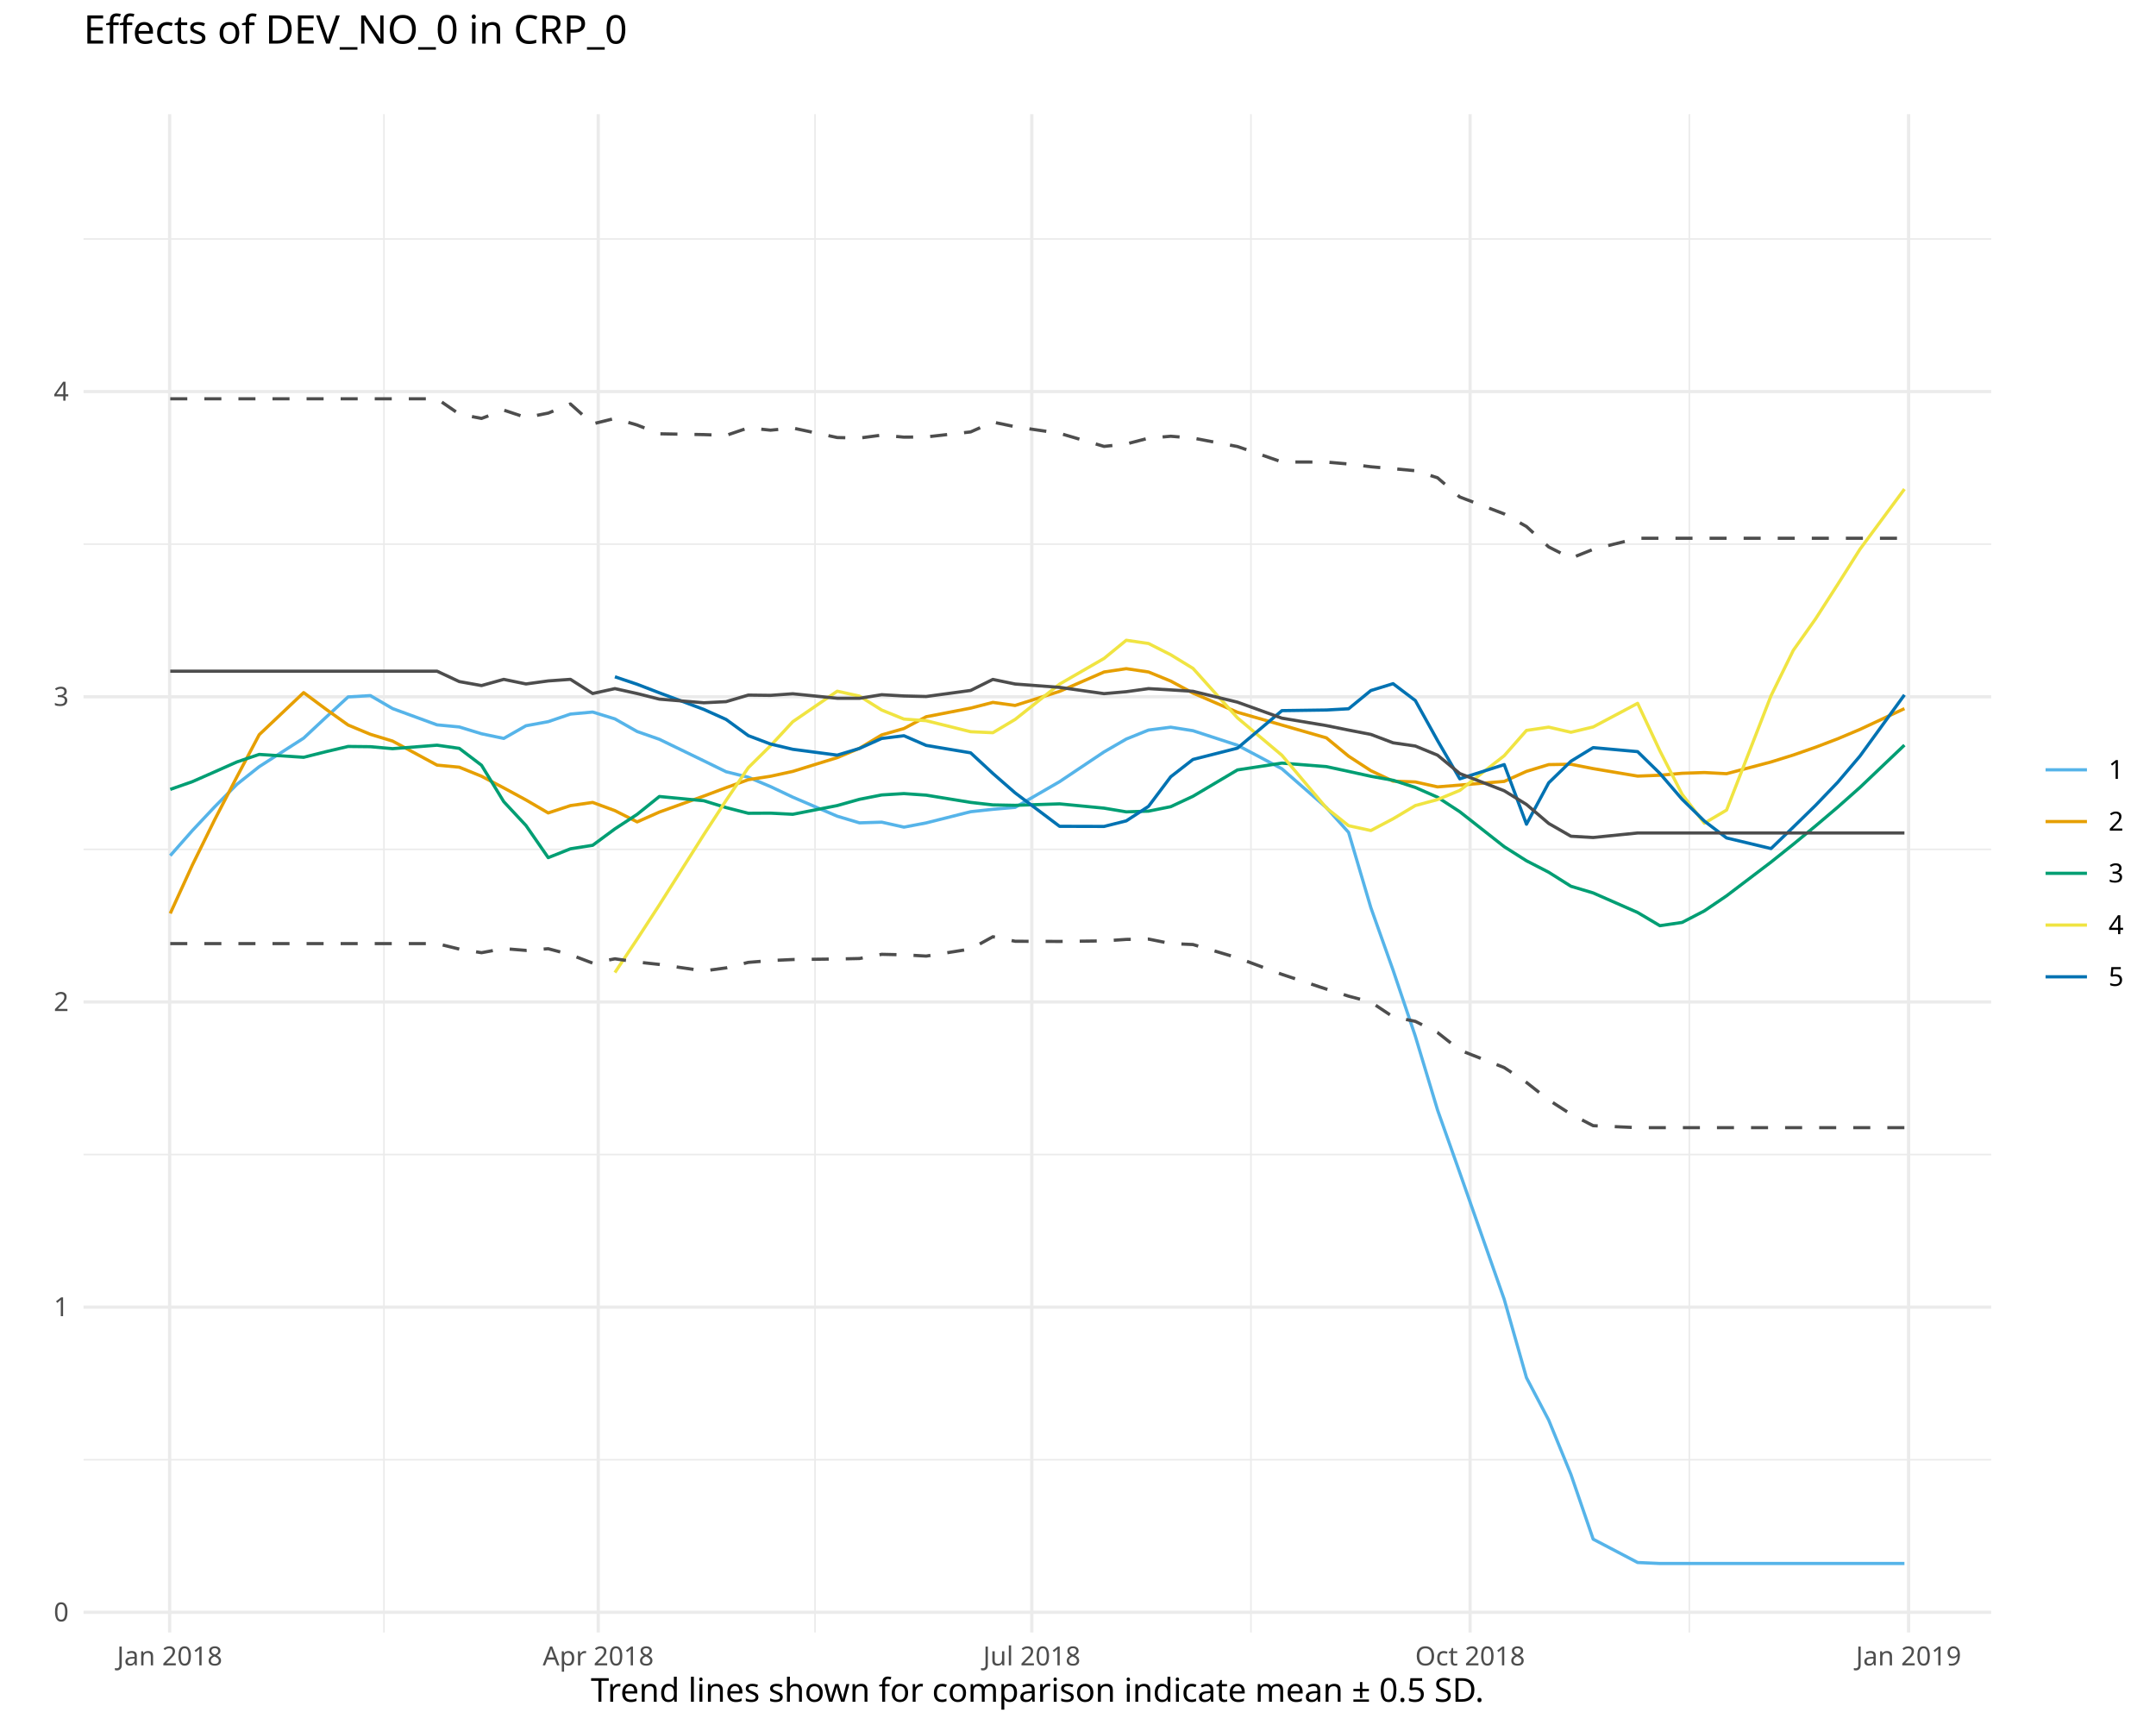
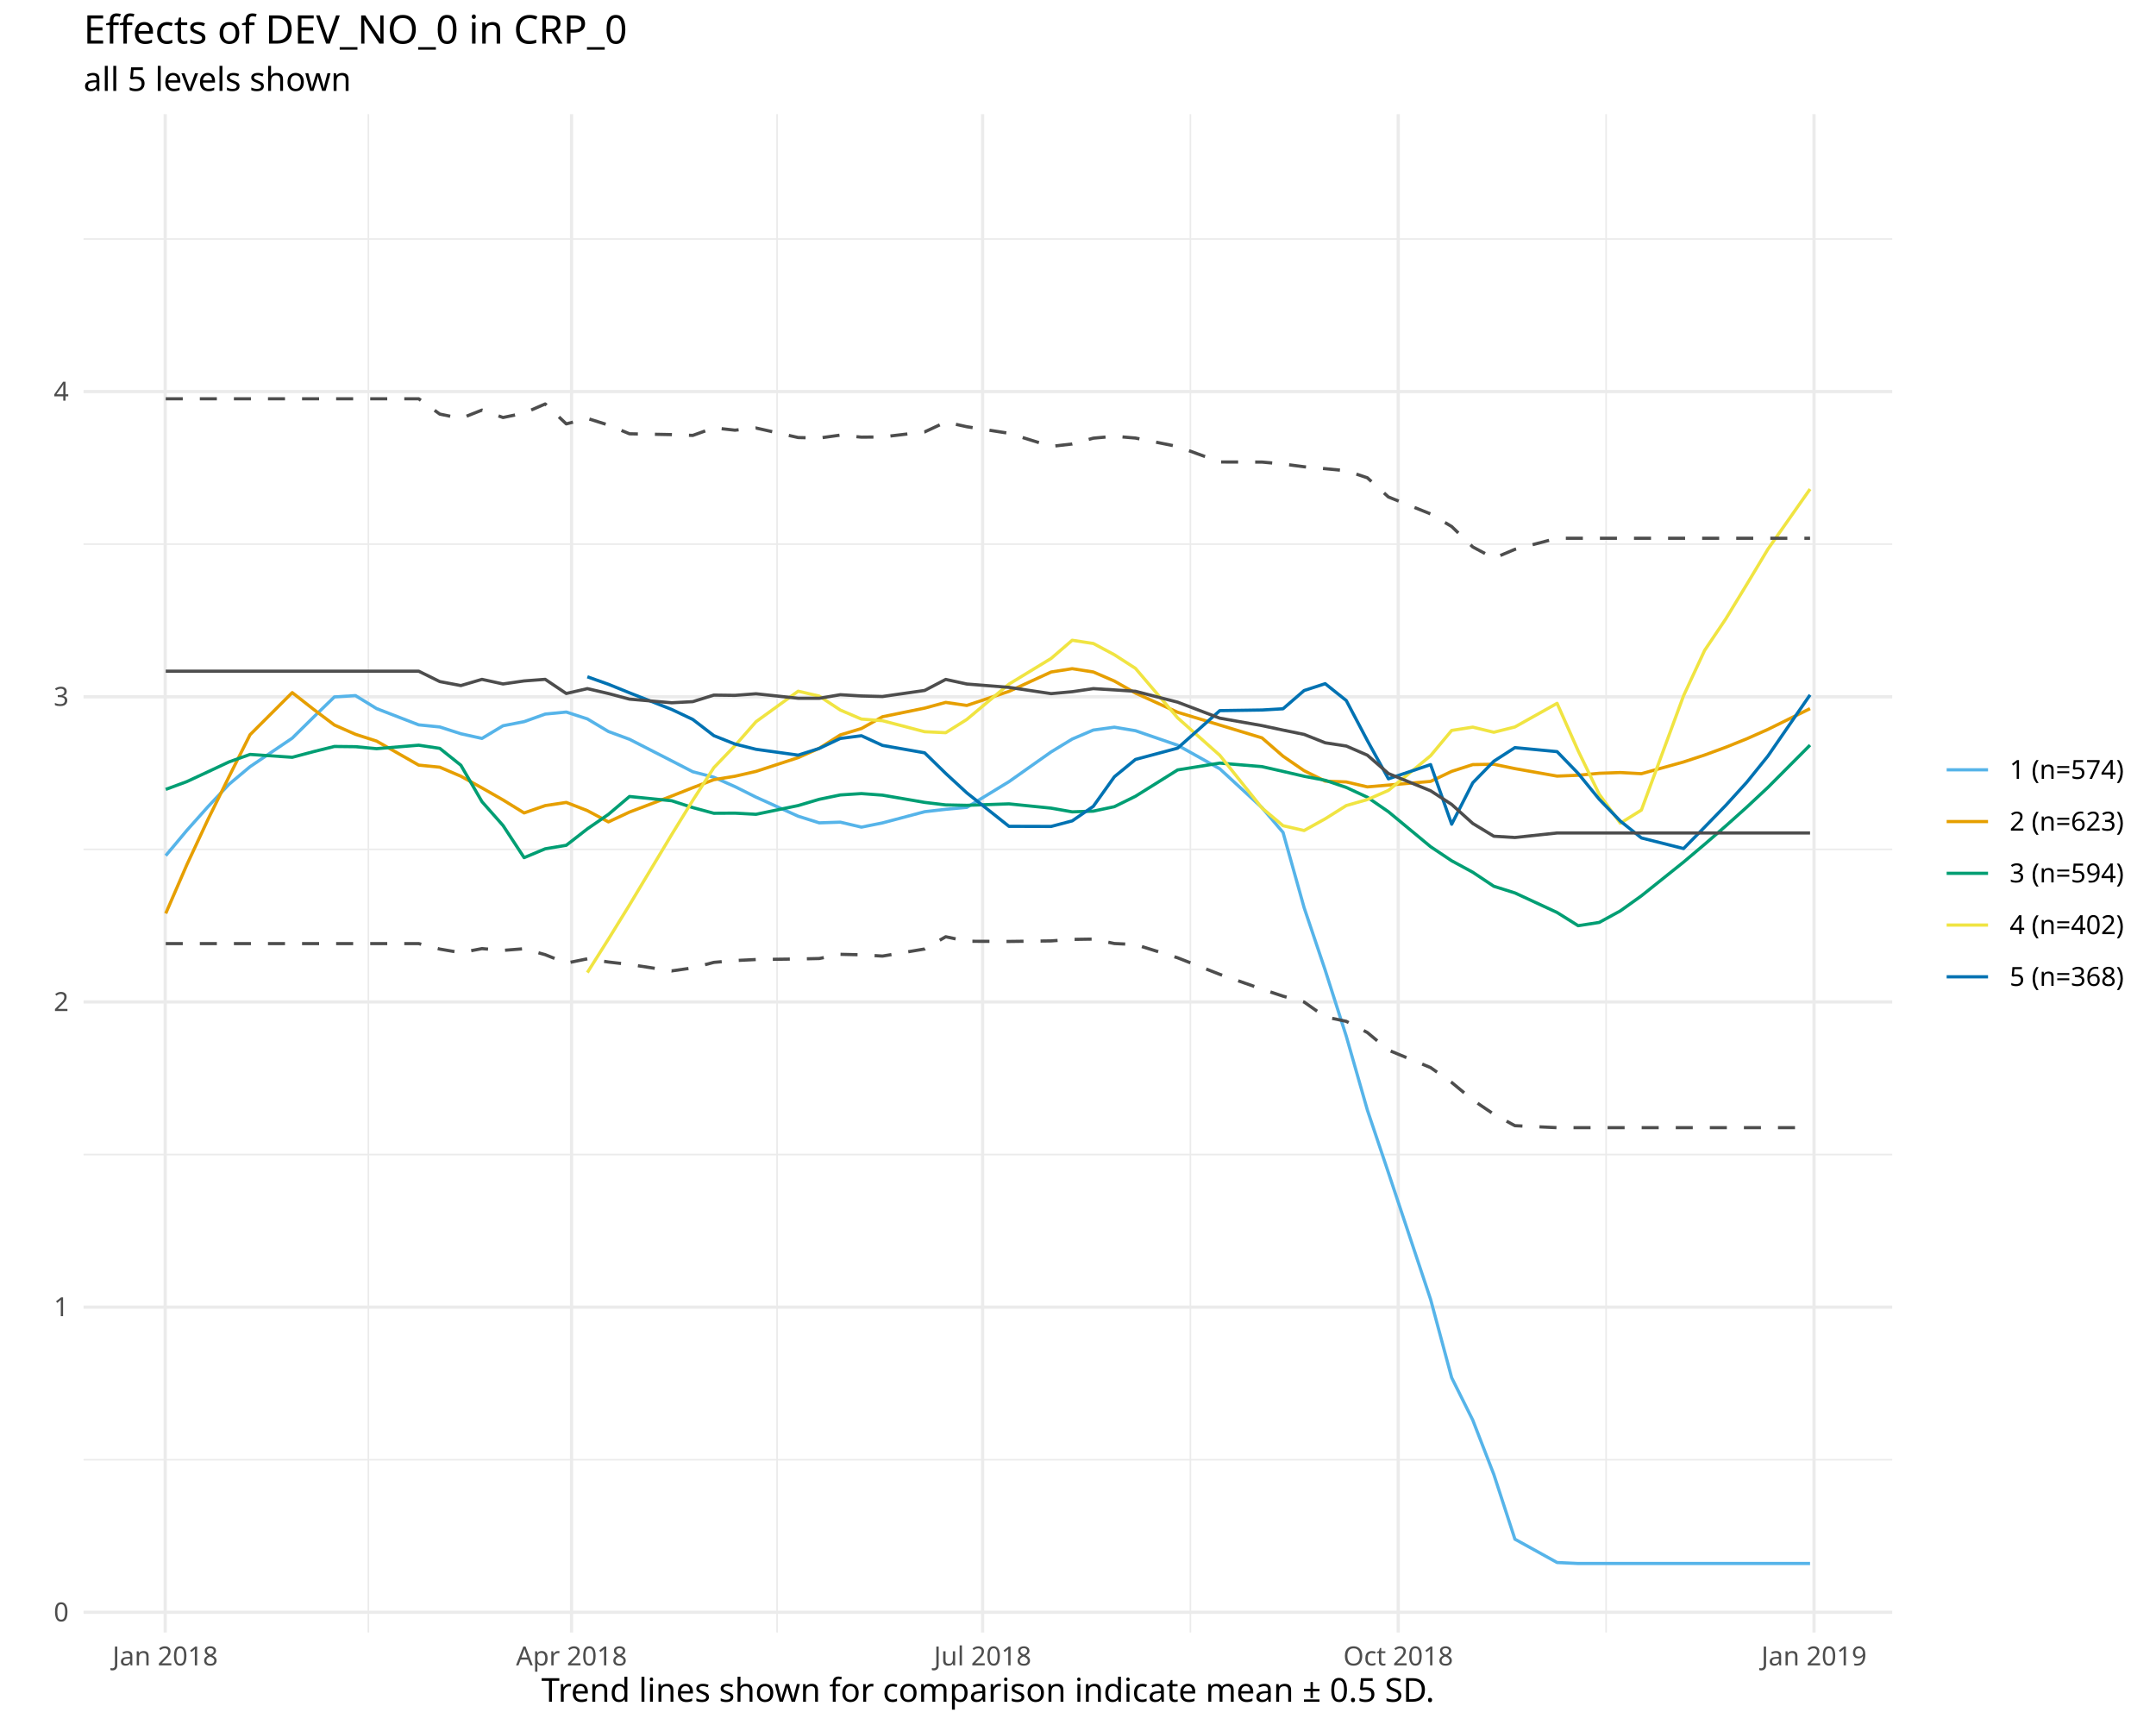
<svg xmlns="http://www.w3.org/2000/svg" class="svglite" data-engine-version="2.0" width="720.00pt" height="576.00pt" viewBox="0 0 720.00 576.00">
  <defs>
    <style type="text/css">
    .svglite line, .svglite polyline, .svglite polygon, .svglite path, .svglite rect, .svglite circle {
      fill: none;
      stroke: #000000;
      stroke-linecap: round;
      stroke-linejoin: round;
      stroke-miterlimit: 10.00;
    }
  </style>
  </defs>
  <rect width="100%" height="100%" style="stroke: none; fill: #FFFFFF;" />
  <defs>
    <clipPath id="cpMC4wMHw3MjAuMDB8MC4wMHw1NzYuMDA=">
      <rect x="0.00" y="0.00" width="720.00" height="576.00" />
    </clipPath>
  </defs>
  <g clip-path="url(#cpMC4wMHw3MjAuMDB8MC4wMHw1NzYuMDA=)">
    <rect x="0.00" y="0.00" width="720.00" height="576.00" style="stroke-width: 1.07; stroke: none; fill: #FFFFFF;" />
  </g>
  <defs>
-     <clipPath id="cpMjcuOTB8NjY0Ljk1fDM4LjEyfDU0NS4xMQ==">
-       <rect x="27.90" y="38.12" width="637.05" height="507.00" />
+     <clipPath id="cpMjcuOTB8NjMxLjkyfDM4LjEyfDU0NS4xMQ==">
+       <rect x="27.90" y="38.12" width="604.02" height="507.00" />
    </clipPath>
  </defs>
-   <g clip-path="url(#cpMjcuOTB8NjY0Ljk1fDM4LjEyfDU0NS4xMQ==)">
-     <polyline points="27.90,487.42 664.95,487.42 " style="stroke-width: 0.53; stroke: #EBEBEB; stroke-linecap: butt;" />
-     <polyline points="27.90,385.51 664.95,385.51 " style="stroke-width: 0.53; stroke: #EBEBEB; stroke-linecap: butt;" />
-     <polyline points="27.90,283.61 664.95,283.61 " style="stroke-width: 0.53; stroke: #EBEBEB; stroke-linecap: butt;" />
-     <polyline points="27.90,181.70 664.95,181.70 " style="stroke-width: 0.53; stroke: #EBEBEB; stroke-linecap: butt;" />
-     <polyline points="27.90,79.80 664.95,79.80 " style="stroke-width: 0.53; stroke: #EBEBEB; stroke-linecap: butt;" />
-     <polyline points="128.22,545.11 128.22,38.12 " style="stroke-width: 0.53; stroke: #EBEBEB; stroke-linecap: butt;" />
-     <polyline points="272.18,545.11 272.18,38.12 " style="stroke-width: 0.53; stroke: #EBEBEB; stroke-linecap: butt;" />
-     <polyline points="417.75,545.11 417.75,38.12 " style="stroke-width: 0.53; stroke: #EBEBEB; stroke-linecap: butt;" />
-     <polyline points="564.16,545.11 564.16,38.12 " style="stroke-width: 0.53; stroke: #EBEBEB; stroke-linecap: butt;" />
-     <polyline points="27.90,538.37 664.95,538.37 " style="stroke-width: 1.07; stroke: #EBEBEB; stroke-linecap: butt;" />
-     <polyline points="27.90,436.47 664.95,436.47 " style="stroke-width: 1.07; stroke: #EBEBEB; stroke-linecap: butt;" />
-     <polyline points="27.90,334.56 664.95,334.56 " style="stroke-width: 1.07; stroke: #EBEBEB; stroke-linecap: butt;" />
-     <polyline points="27.90,232.66 664.95,232.66 " style="stroke-width: 1.07; stroke: #EBEBEB; stroke-linecap: butt;" />
-     <polyline points="27.90,130.75 664.95,130.75 " style="stroke-width: 1.07; stroke: #EBEBEB; stroke-linecap: butt;" />
-     <polyline points="56.66,545.11 56.66,38.12 " style="stroke-width: 1.07; stroke: #EBEBEB; stroke-linecap: butt;" />
-     <polyline points="199.78,545.11 199.78,38.12 " style="stroke-width: 1.07; stroke: #EBEBEB; stroke-linecap: butt;" />
-     <polyline points="344.57,545.11 344.57,38.12 " style="stroke-width: 1.07; stroke: #EBEBEB; stroke-linecap: butt;" />
-     <polyline points="490.94,545.11 490.94,38.12 " style="stroke-width: 1.07; stroke: #EBEBEB; stroke-linecap: butt;" />
-     <polyline points="637.38,545.11 637.38,38.12 " style="stroke-width: 1.07; stroke: #EBEBEB; stroke-linecap: butt;" />
-     <polyline points="56.86,285.71 64.28,277.29 71.71,269.39 79.13,261.89 86.56,256.00 101.40,246.48 108.83,239.54 116.25,232.71 123.68,232.27 131.10,236.60 145.95,242.04 153.38,242.74 160.80,245.01 168.23,246.57 175.65,242.34 183.08,240.97 190.50,238.44 197.93,237.76 205.35,240.05 212.78,244.26 220.20,246.86 235.05,254.06 242.48,257.69 249.90,259.53 257.33,262.66 264.75,266.18 279.60,272.54 287.03,274.76 294.45,274.53 301.87,276.19 309.30,274.78 324.15,271.04 331.57,270.24 339.00,269.59 353.85,261.01 368.70,251.07 376.12,246.78 383.55,243.78 390.97,242.82 398.40,243.99 413.25,248.84 428.10,256.71 442.95,269.68 450.37,277.95 457.80,303.08 465.22,323.95 472.65,346.00 480.07,370.64 487.50,391.59 502.34,433.88 509.77,460.04 517.19,474.18 524.62,492.35 532.04,513.95 546.89,521.74 554.32,522.07 561.74,522.07 569.17,522.07 576.59,522.07 591.44,522.07 598.87,522.07 606.29,522.07 613.72,522.07 621.14,522.07 635.99,522.07 " style="stroke-width: 1.07; stroke: #56B4E9; stroke-linecap: butt;" />
-     <polyline points="56.86,305.01 64.28,288.77 71.71,273.67 79.13,259.37 86.56,245.33 101.40,231.27 108.83,236.79 116.25,242.09 123.68,245.19 131.10,247.45 145.95,255.48 153.38,256.18 160.80,259.19 168.23,263.09 175.65,267.11 183.08,271.45 190.50,269.00 197.93,267.94 205.35,270.68 212.78,274.44 220.20,271.16 235.05,265.81 242.48,263.02 249.90,260.35 257.33,259.20 264.75,257.58 279.60,252.98 287.03,249.86 294.45,245.40 301.87,243.27 309.30,239.33 324.15,236.45 331.57,234.54 339.00,235.56 353.85,230.86 368.70,224.39 376.12,223.28 383.55,224.38 390.97,227.42 398.40,231.43 413.25,237.83 442.95,246.38 450.37,252.50 457.80,257.34 465.22,260.83 472.65,261.10 480.07,262.75 487.50,262.15 502.34,260.92 509.77,257.57 517.19,255.31 524.62,255.19 532.04,256.65 546.89,259.15 554.32,258.87 561.74,258.21 569.17,257.96 576.59,258.35 591.44,254.43 598.87,252.11 606.29,249.52 613.72,246.69 621.14,243.56 635.99,236.62 " style="stroke-width: 1.07; stroke: #E69F00; stroke-linecap: butt;" />
-     <polyline points="56.86,263.59 64.28,260.99 71.71,257.72 79.13,254.42 86.56,251.91 101.40,252.87 108.83,251.00 116.25,249.25 123.68,249.33 131.10,249.99 145.95,248.83 153.38,249.89 160.80,255.52 168.23,267.68 175.65,275.65 183.08,286.38 190.50,283.43 197.93,282.25 205.35,276.77 212.78,271.92 220.20,265.96 235.05,267.38 242.48,269.66 249.90,271.56 257.33,271.52 264.75,271.90 279.60,268.99 287.03,266.90 294.45,265.44 301.87,264.99 309.30,265.51 324.15,267.93 331.57,268.77 339.00,268.91 353.85,268.42 368.70,269.85 376.12,271.09 383.55,270.85 390.97,269.36 398.40,265.89 413.25,257.09 428.10,254.81 442.95,255.98 450.37,257.58 457.80,259.21 465.22,260.55 472.65,262.94 480.07,266.20 487.50,271.05 502.34,282.72 509.77,287.43 517.19,291.25 524.62,295.94 532.04,298.16 546.89,304.69 554.32,309.10 561.74,308.01 569.17,304.16 576.59,299.13 591.44,287.86 598.87,281.92 606.29,275.81 613.72,269.51 621.14,262.93 635.99,248.80 " style="stroke-width: 1.07; stroke: #009E73; stroke-linecap: butt;" />
-     <polyline points="205.35,324.75 212.78,313.58 220.20,302.15 235.05,278.68 242.48,267.26 249.90,256.33 257.33,249.00 264.75,240.99 279.60,230.80 287.03,232.44 294.45,237.10 301.87,240.11 309.30,240.65 324.15,244.33 331.57,244.66 339.00,240.23 353.85,228.43 368.70,219.86 376.12,213.79 383.55,214.87 390.97,218.63 398.40,223.18 413.25,239.70 428.10,252.20 442.95,269.79 450.37,275.71 457.80,277.32 465.22,273.41 472.65,268.99 480.07,266.99 487.50,263.93 502.34,252.34 509.77,243.90 517.19,242.80 524.62,244.51 532.04,242.74 546.89,234.85 554.32,250.71 561.74,265.21 569.17,274.88 576.59,270.49 591.44,232.31 598.87,217.16 606.29,206.68 613.72,195.12 621.14,183.39 635.99,163.31 " style="stroke-width: 1.07; stroke: #F0E442; stroke-linecap: butt;" />
-     <polyline points="205.35,225.99 212.78,228.49 220.20,231.34 235.05,236.89 242.48,240.23 249.90,245.64 257.33,248.44 264.75,250.20 279.60,252.15 287.03,249.91 294.45,246.58 301.87,245.67 309.30,248.90 324.15,251.38 331.57,258.26 339.00,264.75 353.85,275.92 368.70,275.96 376.12,274.10 383.55,269.25 390.97,259.37 398.40,253.59 413.25,249.82 428.10,237.29 442.95,237.08 450.37,236.67 457.80,230.58 465.22,228.29 472.65,233.92 480.07,247.28 487.50,260.06 502.34,255.31 509.77,275.21 517.19,261.40 524.62,254.18 532.04,249.64 546.89,250.98 554.32,258.25 561.74,266.89 569.17,274.16 576.59,279.80 591.44,283.35 598.87,276.19 606.29,268.94 613.72,261.19 621.14,252.46 635.99,232.03 " style="stroke-width: 1.07; stroke: #0072B2; stroke-linecap: butt;" />
-     <polyline points="56.86,315.08 64.28,315.08 71.71,315.08 79.13,315.08 86.56,315.08 101.40,315.08 108.83,315.08 116.25,315.08 123.68,315.08 131.10,315.08 145.95,315.08 153.38,316.91 160.80,318.12 168.23,316.75 175.65,317.35 183.08,316.79 190.50,318.78 197.93,321.60 205.35,320.16 212.78,321.23 220.20,322.04 235.05,324.20 242.48,323.19 249.90,321.35 257.33,320.74 264.75,320.40 279.60,320.22 287.03,320.06 294.45,318.66 301.87,318.82 309.30,319.25 324.15,316.88 331.57,312.79 339.00,314.30 353.85,314.36 368.70,314.18 376.12,313.68 383.55,313.57 390.97,315.06 398.40,315.39 413.25,319.82 428.10,325.35 442.95,330.28 450.37,332.63 457.80,334.59 465.22,339.55 472.65,341.04 480.07,344.77 487.50,350.65 502.34,356.48 509.77,361.44 517.19,367.29 524.62,372.06 532.04,375.88 546.89,376.54 554.32,376.54 561.74,376.54 569.17,376.54 576.59,376.54 591.44,376.54 598.87,376.54 606.29,376.54 613.72,376.54 621.14,376.54 635.99,376.54 " style="stroke-width: 1.07; stroke: #4D4D4D; stroke-dasharray: 5.69,5.69; stroke-linecap: butt;" />
-     <polyline points="56.86,224.12 64.28,224.12 71.71,224.12 79.13,224.12 86.56,224.12 101.40,224.12 108.83,224.12 116.25,224.12 123.68,224.12 131.10,224.12 145.95,224.12 153.38,227.59 160.80,228.92 168.23,226.85 175.65,228.38 183.08,227.37 190.50,226.84 197.93,231.57 205.35,229.94 212.78,231.58 220.20,233.45 235.05,234.66 242.48,234.29 249.90,232.10 257.33,232.19 264.75,231.66 279.60,233.16 287.03,233.17 294.45,231.97 301.87,232.39 309.30,232.57 324.15,230.55 331.57,226.87 339.00,228.40 353.85,229.52 368.70,231.62 376.12,230.97 383.55,229.94 390.97,230.37 398.40,230.83 413.25,234.46 428.10,239.81 442.95,242.29 450.37,243.79 457.80,245.23 465.22,248.03 472.65,249.11 480.07,252.16 487.50,258.30 502.34,264.05 509.77,268.62 517.19,274.96 524.62,279.23 532.04,279.65 546.89,278.14 554.32,278.14 561.74,278.14 569.17,278.14 576.59,278.14 591.44,278.14 598.87,278.14 606.29,278.14 613.72,278.14 621.14,278.14 635.99,278.14 " style="stroke-width: 1.07; stroke: #4D4D4D; stroke-linecap: butt;" />
-     <polyline points="56.86,133.16 64.28,133.16 71.71,133.16 79.13,133.16 86.56,133.16 101.40,133.16 108.83,133.16 116.25,133.16 123.68,133.16 131.10,133.16 145.95,133.16 153.38,138.27 160.80,139.72 168.23,136.94 175.65,139.41 183.08,137.94 190.50,134.89 197.93,141.54 205.35,139.71 212.78,141.93 220.20,144.85 235.05,145.12 242.48,145.39 249.90,142.86 257.33,143.64 264.75,142.92 279.60,146.10 287.03,146.27 294.45,145.29 301.87,145.97 309.30,145.90 324.15,144.22 331.57,140.94 339.00,142.49 353.85,144.68 368.70,149.06 376.12,148.25 383.55,146.31 390.97,145.67 398.40,146.27 413.25,149.10 428.10,154.26 442.95,154.29 450.37,154.94 457.80,155.86 465.22,156.50 472.65,157.18 480.07,159.54 487.50,165.95 502.34,171.61 509.77,175.81 517.19,182.63 524.62,186.40 532.04,183.43 546.89,179.73 554.32,179.73 561.74,179.73 569.17,179.73 576.59,179.73 591.44,179.73 598.87,179.73 606.29,179.73 613.72,179.73 621.14,179.73 635.99,179.73 " style="stroke-width: 1.07; stroke: #4D4D4D; stroke-dasharray: 5.69,5.69; stroke-linecap: butt;" />
+   <g clip-path="url(#cpMjcuOTB8NjMxLjkyfDM4LjEyfDU0NS4xMQ==)">
+     <polyline points="27.90,487.42 631.92,487.42 " style="stroke-width: 0.53; stroke: #EBEBEB; stroke-linecap: butt;" />
+     <polyline points="27.90,385.51 631.92,385.51 " style="stroke-width: 0.53; stroke: #EBEBEB; stroke-linecap: butt;" />
+     <polyline points="27.90,283.61 631.92,283.61 " style="stroke-width: 0.53; stroke: #EBEBEB; stroke-linecap: butt;" />
+     <polyline points="27.90,181.70 631.92,181.70 " style="stroke-width: 0.53; stroke: #EBEBEB; stroke-linecap: butt;" />
+     <polyline points="27.90,79.80 631.92,79.80 " style="stroke-width: 0.53; stroke: #EBEBEB; stroke-linecap: butt;" />
+     <polyline points="123.02,545.11 123.02,38.12 " style="stroke-width: 0.53; stroke: #EBEBEB; stroke-linecap: butt;" />
+     <polyline points="259.51,545.11 259.51,38.12 " style="stroke-width: 0.53; stroke: #EBEBEB; stroke-linecap: butt;" />
+     <polyline points="397.54,545.11 397.54,38.12 " style="stroke-width: 0.53; stroke: #EBEBEB; stroke-linecap: butt;" />
+     <polyline points="536.36,545.11 536.36,38.12 " style="stroke-width: 0.53; stroke: #EBEBEB; stroke-linecap: butt;" />
+     <polyline points="27.90,538.37 631.92,538.37 " style="stroke-width: 1.07; stroke: #EBEBEB; stroke-linecap: butt;" />
+     <polyline points="27.90,436.47 631.92,436.47 " style="stroke-width: 1.07; stroke: #EBEBEB; stroke-linecap: butt;" />
+     <polyline points="27.90,334.56 631.92,334.56 " style="stroke-width: 1.07; stroke: #EBEBEB; stroke-linecap: butt;" />
+     <polyline points="27.90,232.66 631.92,232.66 " style="stroke-width: 1.07; stroke: #EBEBEB; stroke-linecap: butt;" />
+     <polyline points="27.90,130.75 631.92,130.75 " style="stroke-width: 1.07; stroke: #EBEBEB; stroke-linecap: butt;" />
+     <polyline points="55.17,545.11 55.17,38.12 " style="stroke-width: 1.07; stroke: #EBEBEB; stroke-linecap: butt;" />
+     <polyline points="190.87,545.11 190.87,38.12 " style="stroke-width: 1.07; stroke: #EBEBEB; stroke-linecap: butt;" />
+     <polyline points="328.15,545.11 328.15,38.12 " style="stroke-width: 1.07; stroke: #EBEBEB; stroke-linecap: butt;" />
+     <polyline points="466.94,545.11 466.94,38.12 " style="stroke-width: 1.07; stroke: #EBEBEB; stroke-linecap: butt;" />
+     <polyline points="605.79,545.11 605.79,38.12 " style="stroke-width: 1.07; stroke: #EBEBEB; stroke-linecap: butt;" />
+     <polyline points="55.35,285.71 62.39,277.29 69.43,269.39 76.47,261.89 83.51,256.00 97.59,246.48 104.63,239.54 111.67,232.71 118.71,232.27 125.75,236.60 139.83,242.04 146.87,242.74 153.91,245.01 160.95,246.57 167.99,242.34 175.03,240.97 182.07,238.44 189.11,237.76 196.15,240.05 203.19,244.26 210.23,246.86 224.31,254.06 231.35,257.69 238.39,259.53 245.43,262.66 252.47,266.18 266.55,272.54 273.59,274.76 280.63,274.53 287.67,276.19 294.71,274.78 308.79,271.04 315.83,270.24 322.87,269.59 336.95,261.01 351.03,251.07 358.07,246.78 365.11,243.78 372.15,242.82 379.19,243.99 393.27,248.84 407.35,256.71 421.43,269.68 428.47,277.95 435.51,303.08 442.55,323.95 449.59,346.00 456.63,370.64 463.67,391.59 477.75,433.88 484.79,460.04 491.83,474.18 498.87,492.35 505.91,513.95 519.99,521.74 527.03,522.07 534.07,522.07 541.11,522.07 548.15,522.07 562.23,522.07 569.27,522.07 576.31,522.07 583.35,522.07 590.39,522.07 604.47,522.07 " style="stroke-width: 1.07; stroke: #56B4E9; stroke-linecap: butt;" />
+     <polyline points="55.35,305.01 62.39,288.77 69.43,273.67 76.47,259.37 83.51,245.33 97.59,231.27 104.63,236.79 111.67,242.09 118.71,245.19 125.75,247.45 139.83,255.48 146.87,256.18 153.91,259.19 160.95,263.09 167.99,267.11 175.03,271.45 182.07,269.00 189.11,267.94 196.15,270.68 203.19,274.44 210.23,271.16 224.31,265.81 231.35,263.02 238.39,260.35 245.43,259.20 252.47,257.58 266.55,252.98 273.59,249.86 280.63,245.40 287.67,243.27 294.71,239.33 308.79,236.45 315.83,234.54 322.87,235.56 336.95,230.86 351.03,224.39 358.07,223.28 365.11,224.38 372.15,227.42 379.19,231.43 393.27,237.83 421.43,246.38 428.47,252.50 435.51,257.34 442.55,260.83 449.59,261.10 456.63,262.75 463.67,262.15 477.75,260.92 484.79,257.57 491.83,255.31 498.87,255.19 505.91,256.65 519.99,259.15 527.03,258.87 534.07,258.21 541.11,257.96 548.15,258.35 562.23,254.43 569.27,252.11 576.31,249.52 583.35,246.69 590.39,243.56 604.47,236.62 " style="stroke-width: 1.07; stroke: #E69F00; stroke-linecap: butt;" />
+     <polyline points="55.35,263.59 62.39,260.99 69.43,257.72 76.47,254.42 83.51,251.91 97.59,252.87 104.63,251.00 111.67,249.25 118.71,249.33 125.75,249.99 139.83,248.83 146.87,249.89 153.91,255.52 160.95,267.68 167.99,275.65 175.03,286.38 182.07,283.43 189.11,282.25 196.15,276.77 203.19,271.92 210.23,265.96 224.31,267.38 231.35,269.66 238.39,271.56 245.43,271.52 252.47,271.90 266.55,268.99 273.59,266.90 280.63,265.44 287.67,264.99 294.71,265.51 308.79,267.93 315.83,268.77 322.87,268.91 336.95,268.42 351.03,269.85 358.07,271.09 365.11,270.85 372.15,269.36 379.19,265.89 393.27,257.09 407.35,254.81 421.43,255.98 428.47,257.58 435.51,259.21 442.55,260.55 449.59,262.94 456.63,266.20 463.67,271.05 477.75,282.72 484.79,287.43 491.83,291.25 498.87,295.94 505.91,298.16 519.99,304.69 527.03,309.10 534.07,308.01 541.11,304.16 548.15,299.13 562.23,287.86 569.27,281.92 576.31,275.81 583.35,269.51 590.39,262.93 604.47,248.80 " style="stroke-width: 1.07; stroke: #009E73; stroke-linecap: butt;" />
+     <polyline points="196.15,324.75 203.19,313.58 210.23,302.15 224.31,278.68 231.35,267.26 238.39,256.33 245.43,249.00 252.47,240.99 266.55,230.80 273.59,232.44 280.63,237.10 287.67,240.11 294.71,240.65 308.79,244.33 315.83,244.66 322.87,240.23 336.95,228.43 351.03,219.86 358.07,213.79 365.11,214.87 372.15,218.63 379.19,223.18 393.27,239.70 407.35,252.20 421.43,269.79 428.47,275.71 435.51,277.32 442.55,273.41 449.59,268.99 456.63,266.99 463.67,263.93 477.75,252.34 484.79,243.90 491.83,242.80 498.87,244.51 505.91,242.74 519.99,234.85 527.03,250.71 534.07,265.21 541.11,274.88 548.15,270.49 562.23,232.31 569.27,217.16 576.31,206.68 583.35,195.12 590.39,183.39 604.47,163.31 " style="stroke-width: 1.07; stroke: #F0E442; stroke-linecap: butt;" />
+     <polyline points="196.15,225.99 203.19,228.49 210.23,231.34 224.31,236.89 231.35,240.23 238.39,245.64 245.43,248.44 252.47,250.20 266.55,252.15 273.59,249.91 280.63,246.58 287.67,245.67 294.71,248.90 308.79,251.38 315.83,258.26 322.87,264.75 336.95,275.92 351.03,275.96 358.07,274.10 365.11,269.25 372.15,259.37 379.19,253.59 393.27,249.82 407.35,237.29 421.43,237.08 428.47,236.67 435.51,230.58 442.55,228.29 449.59,233.92 456.63,247.28 463.67,260.06 477.75,255.31 484.79,275.21 491.83,261.40 498.87,254.18 505.91,249.64 519.99,250.98 527.03,258.25 534.07,266.89 541.11,274.16 548.15,279.80 562.23,283.35 569.27,276.19 576.31,268.94 583.35,261.19 590.39,252.46 604.47,232.03 " style="stroke-width: 1.07; stroke: #0072B2; stroke-linecap: butt;" />
+     <polyline points="55.35,315.08 62.39,315.08 69.43,315.08 76.47,315.08 83.51,315.08 97.59,315.08 104.63,315.08 111.67,315.08 118.71,315.08 125.75,315.08 139.83,315.08 146.87,316.91 153.91,318.12 160.95,316.75 167.99,317.35 175.03,316.79 182.07,318.78 189.11,321.60 196.15,320.16 203.19,321.23 210.23,322.04 224.31,324.20 231.35,323.19 238.39,321.35 245.43,320.74 252.47,320.40 266.55,320.22 273.59,320.06 280.63,318.66 287.67,318.82 294.71,319.25 308.79,316.88 315.83,312.79 322.87,314.30 336.95,314.36 351.03,314.18 358.07,313.68 365.11,313.57 372.15,315.06 379.19,315.39 393.27,319.82 407.35,325.35 421.43,330.28 428.47,332.63 435.51,334.59 442.55,339.55 449.59,341.04 456.63,344.77 463.67,350.65 477.75,356.48 484.79,361.44 491.83,367.29 498.87,372.06 505.91,375.88 519.99,376.54 527.03,376.54 534.07,376.54 541.11,376.54 548.15,376.54 562.23,376.54 569.27,376.54 576.31,376.54 583.35,376.54 590.39,376.54 604.47,376.54 " style="stroke-width: 1.07; stroke: #4D4D4D; stroke-dasharray: 5.69,5.69; stroke-linecap: butt;" />
+     <polyline points="55.35,224.12 62.39,224.12 69.43,224.12 76.47,224.12 83.51,224.12 97.59,224.12 104.63,224.12 111.67,224.12 118.71,224.12 125.75,224.12 139.83,224.12 146.87,227.59 153.91,228.92 160.95,226.85 167.99,228.38 175.03,227.37 182.07,226.84 189.11,231.57 196.15,229.94 203.19,231.58 210.23,233.45 224.31,234.66 231.35,234.29 238.39,232.10 245.43,232.19 252.47,231.66 266.55,233.16 273.59,233.17 280.63,231.97 287.67,232.39 294.71,232.57 308.79,230.55 315.83,226.87 322.87,228.40 336.95,229.52 351.03,231.62 358.07,230.97 365.11,229.94 372.15,230.37 379.19,230.83 393.27,234.46 407.35,239.81 421.43,242.29 428.47,243.79 435.51,245.23 442.55,248.03 449.59,249.11 456.63,252.16 463.67,258.30 477.75,264.05 484.79,268.62 491.83,274.96 498.87,279.23 505.91,279.65 519.99,278.14 527.03,278.14 534.07,278.14 541.11,278.14 548.15,278.14 562.23,278.14 569.27,278.14 576.31,278.14 583.35,278.14 590.39,278.14 604.47,278.14 " style="stroke-width: 1.07; stroke: #4D4D4D; stroke-linecap: butt;" />
+     <polyline points="55.35,133.16 62.39,133.16 69.43,133.16 76.47,133.16 83.51,133.16 97.59,133.16 104.63,133.16 111.67,133.16 118.71,133.16 125.75,133.16 139.83,133.16 146.87,138.27 153.91,139.72 160.95,136.94 167.99,139.41 175.03,137.94 182.07,134.89 189.11,141.54 196.15,139.71 203.19,141.93 210.23,144.85 224.31,145.12 231.35,145.39 238.39,142.86 245.43,143.64 252.47,142.92 266.55,146.10 273.59,146.27 280.63,145.29 287.67,145.97 294.71,145.90 308.79,144.22 315.83,140.94 322.87,142.49 336.95,144.68 351.03,149.06 358.07,148.25 365.11,146.31 372.15,145.67 379.19,146.27 393.27,149.10 407.35,154.26 421.43,154.29 428.47,154.94 435.51,155.86 442.55,156.50 449.59,157.18 456.63,159.54 463.67,165.95 477.75,171.61 484.79,175.81 491.83,182.63 498.87,186.40 505.91,183.43 519.99,179.73 527.03,179.73 534.07,179.73 541.11,179.73 548.15,179.73 562.23,179.73 569.27,179.73 576.31,179.73 583.35,179.73 590.39,179.73 604.47,179.73 " style="stroke-width: 1.07; stroke: #4D4D4D; stroke-dasharray: 5.69,5.69; stroke-linecap: butt;" />
  </g>
  <g clip-path="url(#cpMC4wMHw3MjAuMDB8MC4wMHw1NzYuMDA=)">
    <text x="22.97" y="541.40" text-anchor="end" style="font-size: 8.80px; fill: #4D4D4D; font-family: sans;" textLength="4.89px" lengthAdjust="spacingAndGlyphs">0</text>
    <text x="22.97" y="439.49" text-anchor="end" style="font-size: 8.80px; fill: #4D4D4D; font-family: sans;" textLength="4.89px" lengthAdjust="spacingAndGlyphs">1</text>
    <text x="22.97" y="337.59" text-anchor="end" style="font-size: 8.80px; fill: #4D4D4D; font-family: sans;" textLength="4.89px" lengthAdjust="spacingAndGlyphs">2</text>
    <text x="22.97" y="235.68" text-anchor="end" style="font-size: 8.80px; fill: #4D4D4D; font-family: sans;" textLength="4.89px" lengthAdjust="spacingAndGlyphs">3</text>
    <text x="22.97" y="133.78" text-anchor="end" style="font-size: 8.80px; fill: #4D4D4D; font-family: sans;" textLength="4.89px" lengthAdjust="spacingAndGlyphs">4</text>
-     <text x="56.66" y="556.10" text-anchor="middle" style="font-size: 8.80px; fill: #4D4D4D; font-family: sans;" textLength="36.22px" lengthAdjust="spacingAndGlyphs">Jan 2018</text>
-     <text x="199.78" y="556.10" text-anchor="middle" style="font-size: 8.80px; fill: #4D4D4D; font-family: sans;" textLength="35.72px" lengthAdjust="spacingAndGlyphs">Apr 2018</text>
-     <text x="344.57" y="556.10" text-anchor="middle" style="font-size: 8.80px; fill: #4D4D4D; font-family: sans;" textLength="33.27px" lengthAdjust="spacingAndGlyphs">Jul 2018</text>
-     <text x="490.94" y="556.10" text-anchor="middle" style="font-size: 8.80px; fill: #4D4D4D; font-family: sans;" textLength="35.72px" lengthAdjust="spacingAndGlyphs">Oct 2018</text>
-     <text x="637.38" y="556.10" text-anchor="middle" style="font-size: 8.80px; fill: #4D4D4D; font-family: sans;" textLength="36.22px" lengthAdjust="spacingAndGlyphs">Jan 2019</text>
-     <text x="346.42" y="568.24" text-anchor="middle" style="font-size: 11.00px; font-family: sans;" textLength="285.49px" lengthAdjust="spacingAndGlyphs">Trend lines shown for comparison indicate mean ± 0.5 SD.</text>
-     <line x1="683.12" y1="257.05" x2="696.94" y2="257.05" style="stroke-width: 1.07; stroke: #56B4E9; stroke-linecap: butt;" />
-     <line x1="683.12" y1="274.33" x2="696.94" y2="274.33" style="stroke-width: 1.07; stroke: #E69F00; stroke-linecap: butt;" />
-     <line x1="683.12" y1="291.61" x2="696.94" y2="291.61" style="stroke-width: 1.07; stroke: #009E73; stroke-linecap: butt;" />
-     <line x1="683.12" y1="308.89" x2="696.94" y2="308.89" style="stroke-width: 1.07; stroke: #F0E442; stroke-linecap: butt;" />
-     <line x1="683.12" y1="326.17" x2="696.94" y2="326.17" style="stroke-width: 1.07; stroke: #0072B2; stroke-linecap: butt;" />
-     <text x="704.15" y="260.08" style="font-size: 8.80px; font-family: sans;" textLength="4.89px" lengthAdjust="spacingAndGlyphs">1</text>
-     <text x="704.15" y="277.36" style="font-size: 8.80px; font-family: sans;" textLength="4.89px" lengthAdjust="spacingAndGlyphs">2</text>
-     <text x="704.15" y="294.64" style="font-size: 8.80px; font-family: sans;" textLength="4.89px" lengthAdjust="spacingAndGlyphs">3</text>
-     <text x="704.15" y="311.92" style="font-size: 8.80px; font-family: sans;" textLength="4.89px" lengthAdjust="spacingAndGlyphs">4</text>
-     <text x="704.15" y="329.20" style="font-size: 8.80px; font-family: sans;" textLength="4.89px" lengthAdjust="spacingAndGlyphs">5</text>
+     <text x="55.17" y="556.10" text-anchor="middle" style="font-size: 8.80px; fill: #4D4D4D; font-family: sans;" textLength="36.22px" lengthAdjust="spacingAndGlyphs">Jan 2018</text>
+     <text x="190.87" y="556.10" text-anchor="middle" style="font-size: 8.80px; fill: #4D4D4D; font-family: sans;" textLength="35.72px" lengthAdjust="spacingAndGlyphs">Apr 2018</text>
+     <text x="328.15" y="556.10" text-anchor="middle" style="font-size: 8.80px; fill: #4D4D4D; font-family: sans;" textLength="33.27px" lengthAdjust="spacingAndGlyphs">Jul 2018</text>
+     <text x="466.94" y="556.10" text-anchor="middle" style="font-size: 8.80px; fill: #4D4D4D; font-family: sans;" textLength="35.72px" lengthAdjust="spacingAndGlyphs">Oct 2018</text>
+     <text x="605.79" y="556.10" text-anchor="middle" style="font-size: 8.80px; fill: #4D4D4D; font-family: sans;" textLength="36.22px" lengthAdjust="spacingAndGlyphs">Jan 2019</text>
+     <text x="329.91" y="568.24" text-anchor="middle" style="font-size: 11.00px; font-family: sans;" textLength="285.49px" lengthAdjust="spacingAndGlyphs">Trend lines shown for comparison indicate mean ± 0.5 SD.</text>
+     <line x1="650.09" y1="257.05" x2="663.91" y2="257.05" style="stroke-width: 1.07; stroke: #56B4E9; stroke-linecap: butt;" />
+     <line x1="650.09" y1="274.33" x2="663.91" y2="274.33" style="stroke-width: 1.07; stroke: #E69F00; stroke-linecap: butt;" />
+     <line x1="650.09" y1="291.61" x2="663.91" y2="291.61" style="stroke-width: 1.07; stroke: #009E73; stroke-linecap: butt;" />
+     <line x1="650.09" y1="308.89" x2="663.91" y2="308.89" style="stroke-width: 1.07; stroke: #F0E442; stroke-linecap: butt;" />
+     <line x1="650.09" y1="326.17" x2="663.91" y2="326.17" style="stroke-width: 1.07; stroke: #0072B2; stroke-linecap: butt;" />
+     <text x="671.12" y="260.08" style="font-size: 8.80px; font-family: sans;" textLength="37.92px" lengthAdjust="spacingAndGlyphs">1 (n=574)</text>
+     <text x="671.12" y="277.36" style="font-size: 8.80px; font-family: sans;" textLength="37.92px" lengthAdjust="spacingAndGlyphs">2 (n=623)</text>
+     <text x="671.12" y="294.64" style="font-size: 8.80px; font-family: sans;" textLength="37.92px" lengthAdjust="spacingAndGlyphs">3 (n=594)</text>
+     <text x="671.12" y="311.92" style="font-size: 8.80px; font-family: sans;" textLength="37.92px" lengthAdjust="spacingAndGlyphs">4 (n=402)</text>
+     <text x="671.12" y="329.20" style="font-size: 8.80px; font-family: sans;" textLength="37.92px" lengthAdjust="spacingAndGlyphs">5 (n=368)</text>
+     <text x="27.90" y="30.35" style="font-size: 11.00px; font-family: sans;" textLength="86.22px" lengthAdjust="spacingAndGlyphs">all 5 levels shown</text>
    <text x="27.90" y="14.56" style="font-size: 13.20px; font-family: sans;" textLength="187.85px" lengthAdjust="spacingAndGlyphs">Effects of DEV_NO_0 in CRP_0</text>
  </g>
</svg>
